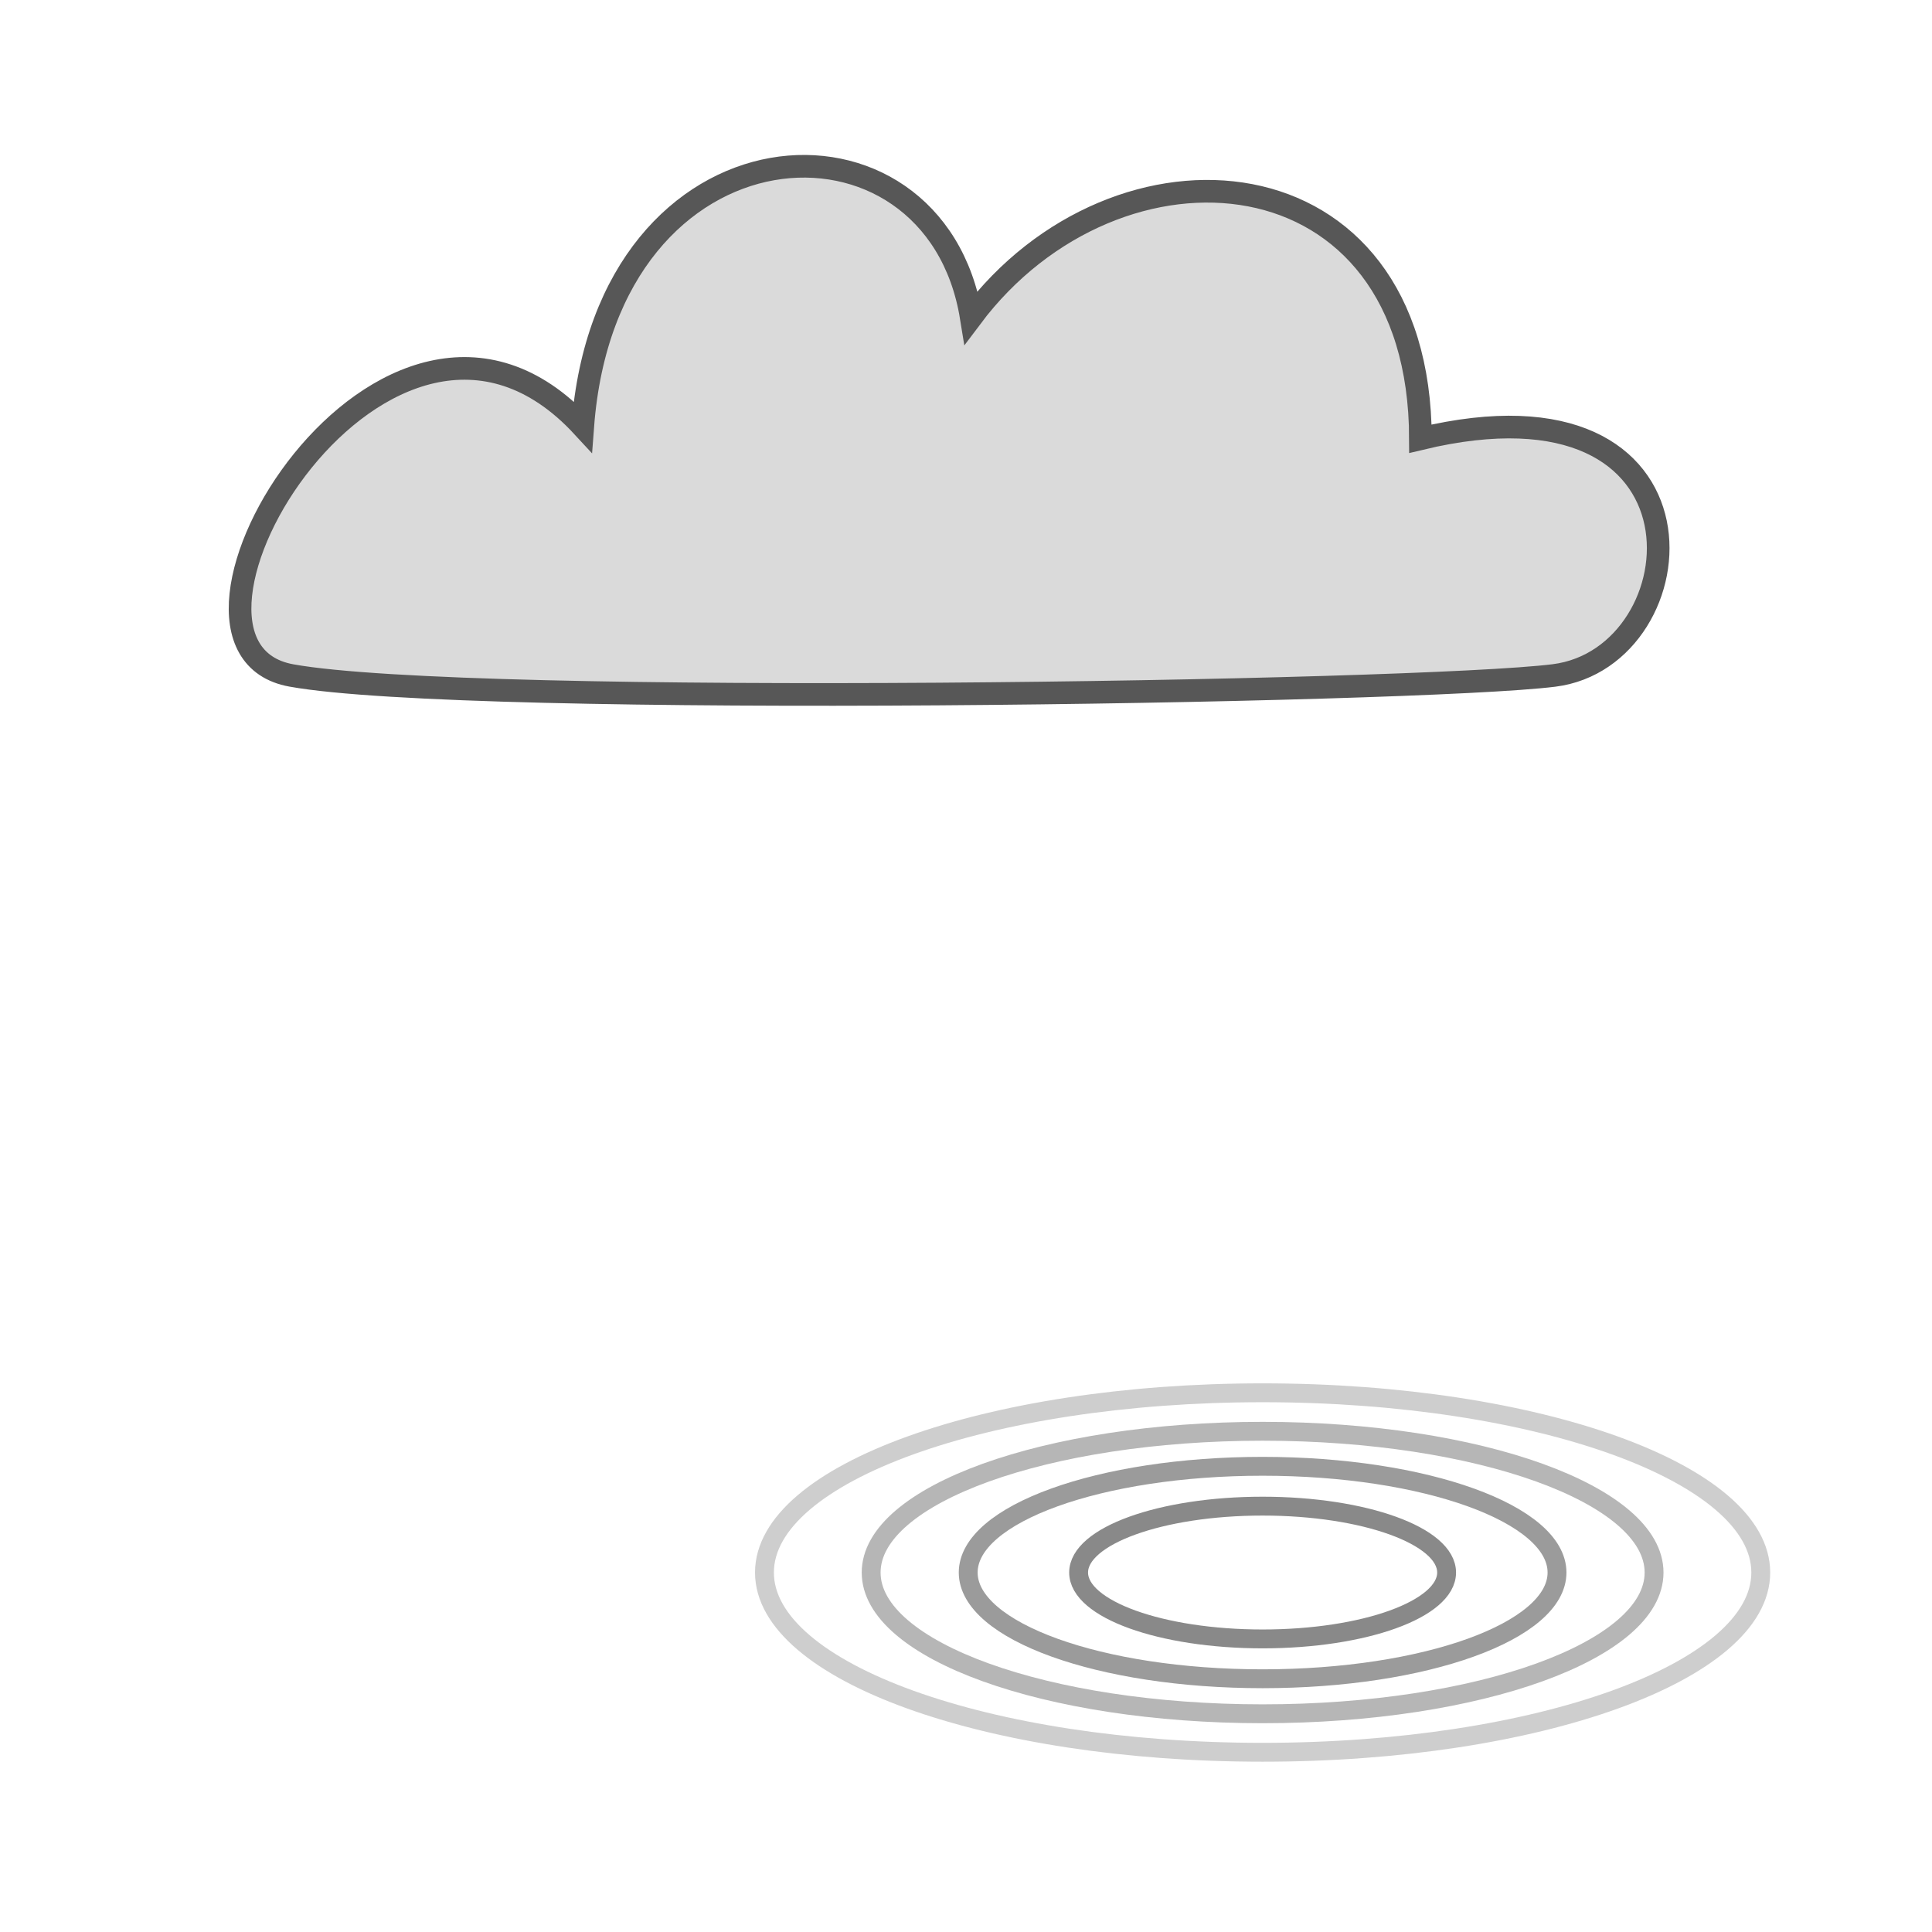
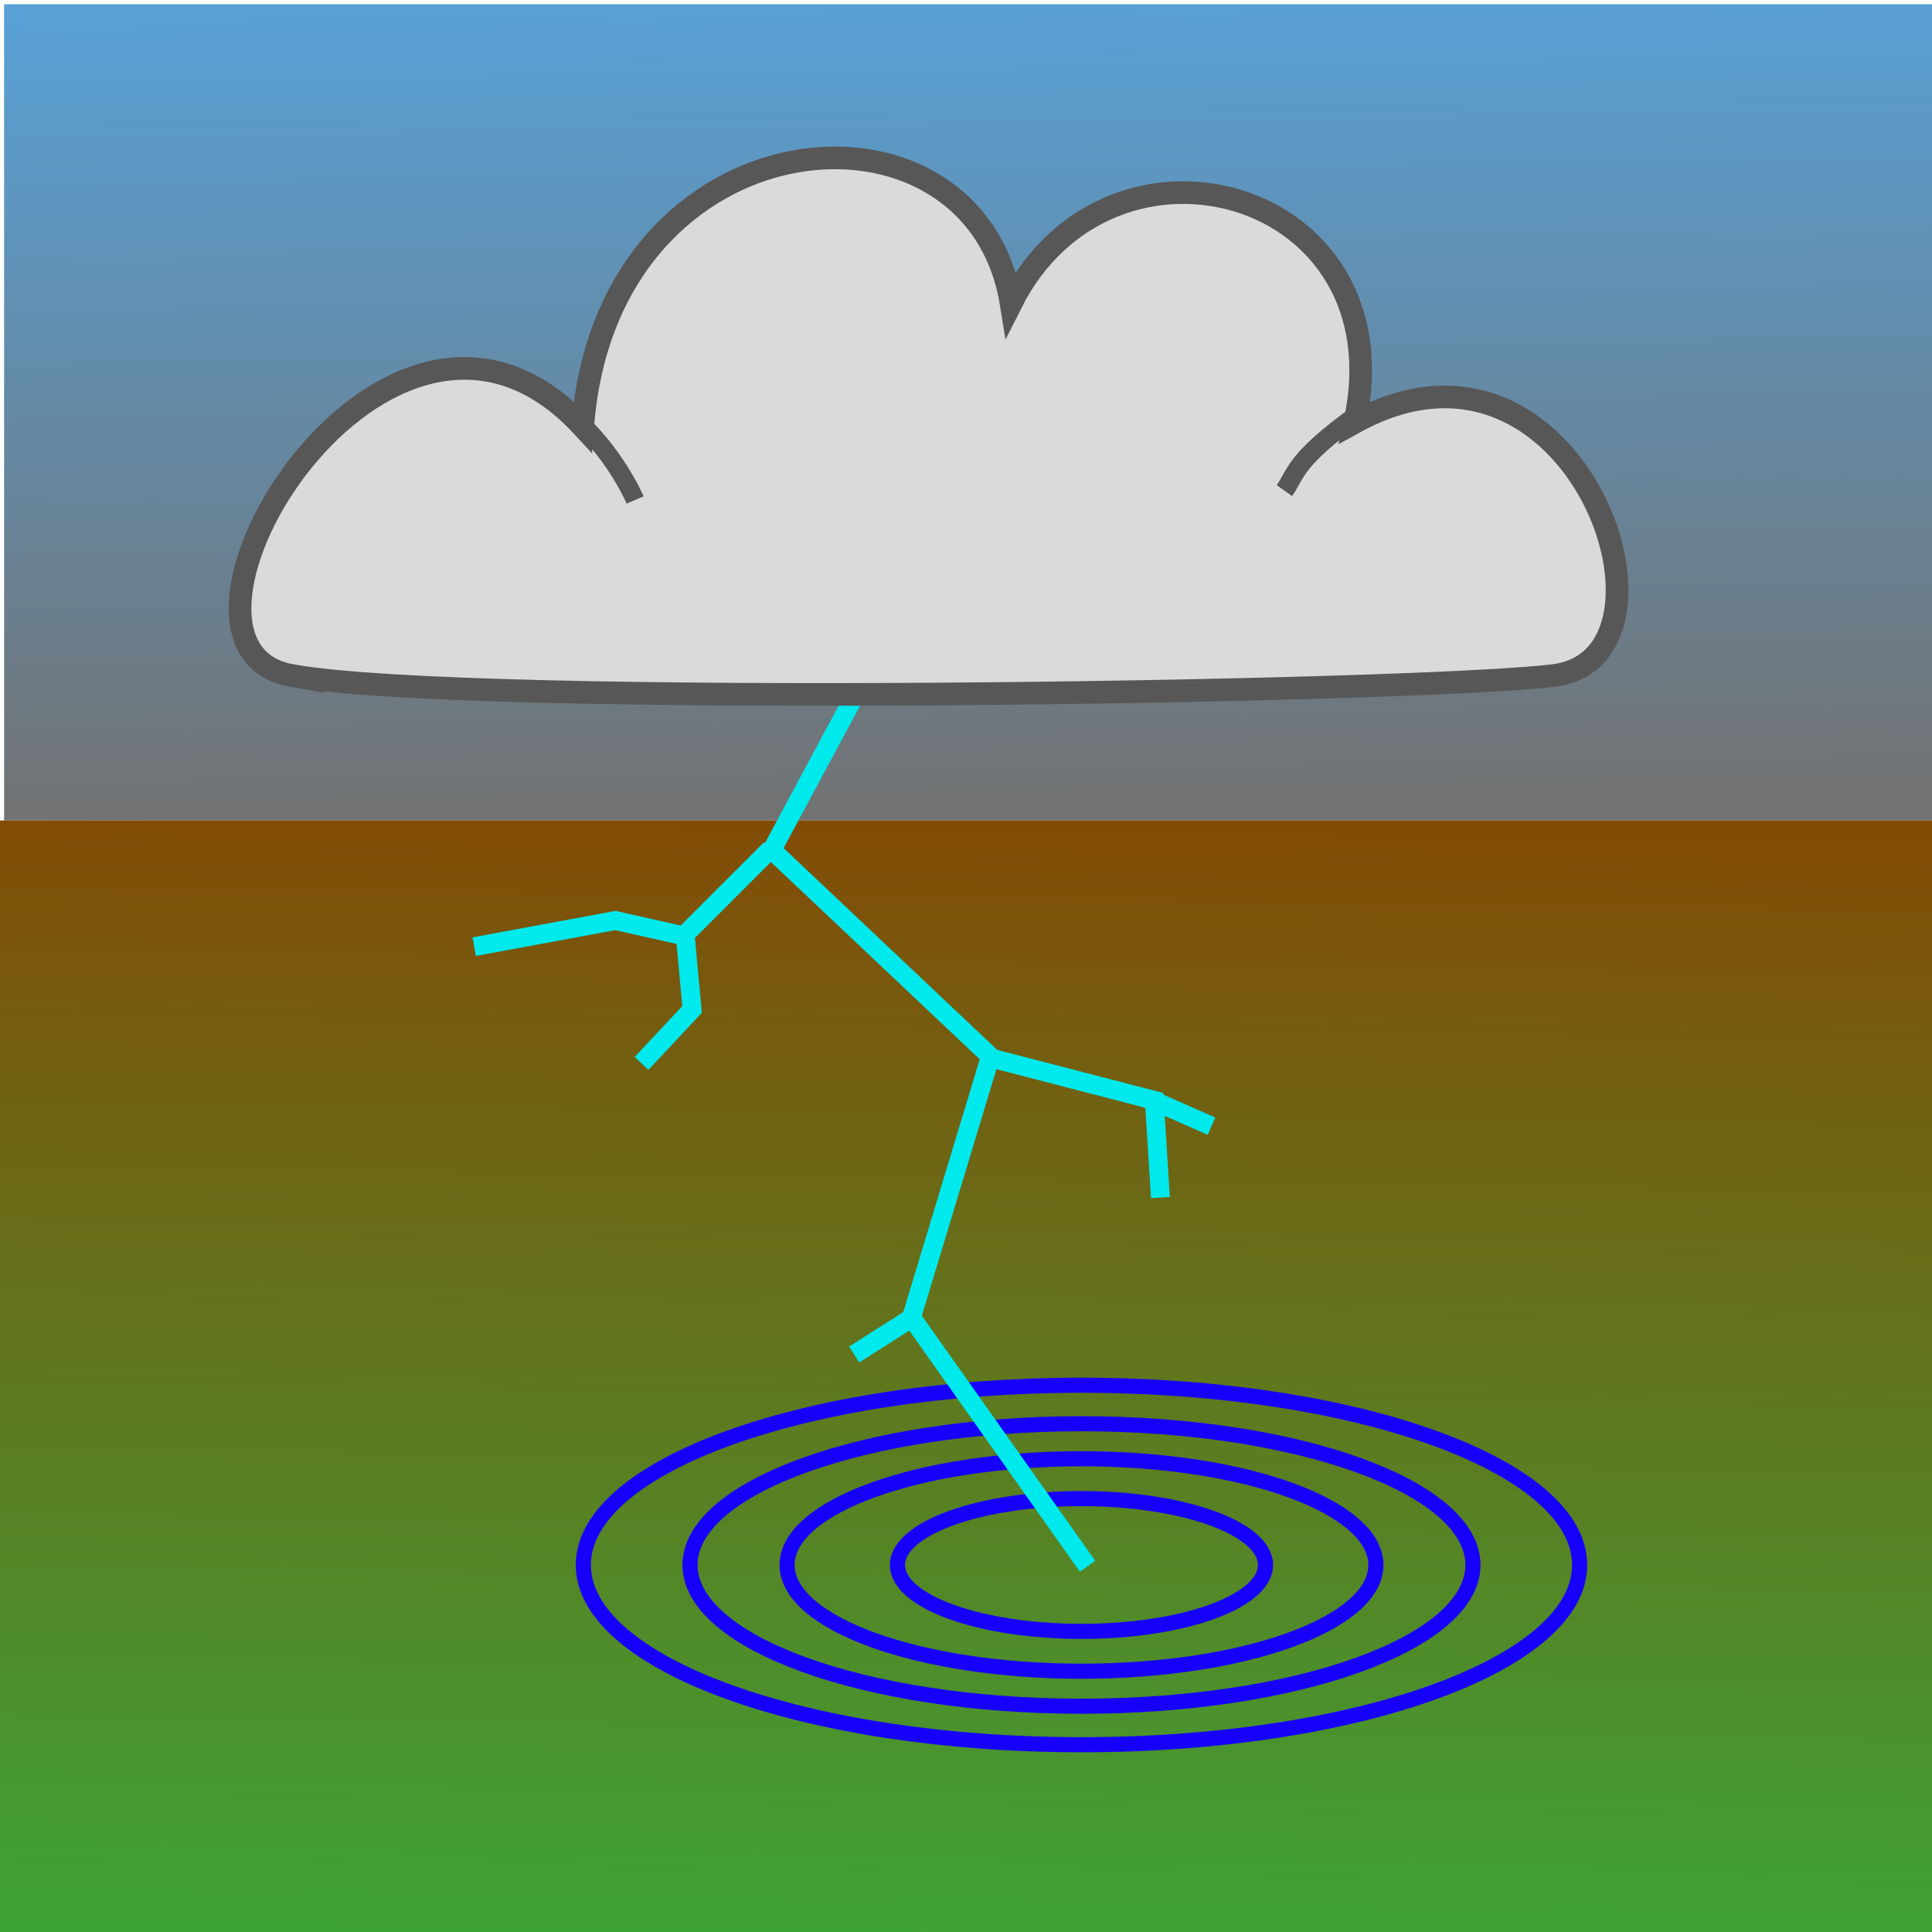
- <svg xmlns="http://www.w3.org/2000/svg" width="512" height="512" id="svg2" version="1.1">
-   <defs id="defs4" />
+ <svg xmlns="http://www.w3.org/2000/svg" xmlns:xlink="http://www.w3.org/1999/xlink" width="512" height="512" id="svg2" version="1.1">
+   <defs id="defs4">
+     <linearGradient id="linearGradient3967">
+       <stop style="stop-color:#58a0d5;stop-opacity:1;" offset="0" id="stop3969" />
+       <stop style="stop-color:#727272;stop-opacity:1;" offset="1" id="stop3971" />
+     </linearGradient>
+     <linearGradient id="linearGradient3957">
+       <stop style="stop-color:#3da336;stop-opacity:1;" offset="0" id="stop3959" />
+       <stop style="stop-color:#834b06;stop-opacity:1;" offset="1" id="stop3961" />
+     </linearGradient>
+     <linearGradient id="linearGradient3863">
+       <stop style="stop-color:#48ac47;stop-opacity:1;" offset="0" id="stop3865" />
+       <stop style="stop-color:#4a2a06;stop-opacity:0.761;" offset="1" id="stop3867" />
+     </linearGradient>
+     <linearGradient xlink:href="#linearGradient3863" id="linearGradient3873" x1="266.867" y1="498.171" x2="279.392" y2="302.255" gradientUnits="userSpaceOnUse" />
+     <linearGradient xlink:href="#linearGradient3957" id="linearGradient3963" x1="269.739" y1="514.174" x2="272.652" y2="255.478" gradientUnits="userSpaceOnUse" gradientTransform="matrix(1,0,0,1.152542,0,462.0947)" />
+     <linearGradient xlink:href="#linearGradient3967" id="linearGradient3973" x1="260.87" y1="542.58" x2="265.217" y2="793.667" gradientUnits="userSpaceOnUse" gradientTransform="matrix(1.00641,0,0,0.8504274,-0.00696767,80.99249)" />
+   </defs>
  <g id="layer1" transform="translate(0,-540.3622)">
-     <path style="fill:none;stroke:#9b9b9b;stroke-width:5;stroke-linecap:butt;stroke-linejoin:miter;stroke-miterlimit:4;stroke-opacity:1;stroke-dasharray:none" id="path2987" d="m 369.996,413.066 a 78.021,28.152 0 1 1 -156.042,0 78.021,28.152 0 1 1 156.042,0 z" transform="matrix(1,0,0,-1,42.62995,1370.164)" />
-     <path style="fill:#dadada;stroke:#575757;stroke-width:6;stroke-linecap:butt;stroke-linejoin:miter;stroke-opacity:1;fill-opacity:1;stroke-miterlimit:4;stroke-dasharray:none" d="M 77.217,179.004 C 34.124,171.215 102.669,57.001 154.433,113.048 160.735,29.19 247.736,24.571 257.388,84.092 c 38.608,-51.478 118.908,-45.502 119.042,32.174 80.434,-19.304 73.999,57.912 35.391,62.738 -36.47,4.559 -287.231,8.563 -334.605,0 z" id="path3780" transform="translate(0,540.3622)" />
-     <path transform="matrix(1.329643,0,0,-1.329643,-53.61771,1506.329)" d="m 369.996,413.066 a 78.021,28.152 0 1 1 -156.042,0 78.021,28.152 0 1 1 156.042,0 z" id="path3782" style="fill:none;stroke:#b6b6b6;stroke-width:3.76;stroke-linecap:butt;stroke-linejoin:miter;stroke-miterlimit:4;stroke-opacity:1;stroke-dasharray:none" />
-     <path style="fill:none;stroke:#898989;stroke-width:8;stroke-linecap:butt;stroke-linejoin:miter;stroke-miterlimit:4;stroke-opacity:1;stroke-dasharray:none" id="path3784" d="m 369.996,413.066 a 78.021,28.152 0 1 1 -156.042,0 78.021,28.152 0 1 1 156.042,0 z" transform="matrix(0.6249756,0,0,-0.6249756,152.1277,1215.254)" />
-     <path style="fill:none;stroke:#cecece;stroke-width:2.955;stroke-linecap:butt;stroke-linejoin:miter;stroke-miterlimit:4;stroke-opacity:1;stroke-dasharray:none" id="path3786" d="m 369.996,413.066 a 78.021,28.152 0 1 1 -156.042,0 78.021,28.152 0 1 1 156.042,0 z" transform="matrix(1.692044,0,0,-1.692044,-159.4296,1656.024)" />
+     <rect style="fill:url(#linearGradient3973);fill-opacity:1;stroke:none" id="rect3965" width="511.957" height="216.304" x="1.087" y="541.493" />
+     <rect style="fill:url(#linearGradient3963);fill-opacity:1;stroke:none" id="rect3955" width="514.13" height="295.652" x="0" y="757.797" />
+     <g id="g3843" transform="translate(-48,-2)" style="stroke:#1700fa;stroke-opacity:1;stroke-width:4;stroke-miterlimit:4;stroke-dasharray:none">
+       <path transform="matrix(1,0,0,-1,42.62995,1370.164)" d="m 369.996,413.066 c 0,15.548 -34.931,28.152 -78.021,28.152 -43.09,0 -78.021,-12.604 -78.021,-28.152 0,-15.548 34.931,-28.152 78.021,-28.152 43.09,0 78.021,12.604 78.021,28.152 z" id="path2987" style="fill:none;stroke:#1700fa;stroke-width:4;stroke-linecap:butt;stroke-linejoin:miter;stroke-miterlimit:4;stroke-opacity:1;stroke-dasharray:none" />
+       <path style="fill:none;stroke:#1700fa;stroke-width:3.008;stroke-linecap:butt;stroke-linejoin:miter;stroke-miterlimit:4;stroke-opacity:1;stroke-dasharray:none" id="path3782" d="m 369.996,413.066 c 0,15.548 -34.931,28.152 -78.021,28.152 -43.09,0 -78.021,-12.604 -78.021,-28.152 0,-15.548 34.931,-28.152 78.021,-28.152 43.09,0 78.021,12.604 78.021,28.152 z" transform="matrix(1.329643,0,0,-1.329643,-53.61771,1506.329)" />
+       <path transform="matrix(0.6249756,0,0,-0.6249756,152.1277,1215.254)" d="m 369.996,413.066 c 0,15.548 -34.931,28.152 -78.021,28.152 -43.09,0 -78.021,-12.604 -78.021,-28.152 0,-15.548 34.931,-28.152 78.021,-28.152 43.09,0 78.021,12.604 78.021,28.152 z" id="path3784" style="fill:none;stroke:#1700fa;stroke-width:6.4;stroke-linecap:butt;stroke-linejoin:miter;stroke-miterlimit:4;stroke-opacity:1;stroke-dasharray:none" />
+       <path transform="matrix(1.692044,0,0,-1.692044,-159.4296,1656.024)" d="m 369.996,413.066 c 0,15.548 -34.931,28.152 -78.021,28.152 -43.09,0 -78.021,-12.604 -78.021,-28.152 0,-15.548 34.931,-28.152 78.021,-28.152 43.09,0 78.021,12.604 78.021,28.152 z" id="path3786" style="fill:none;stroke:#1700fa;stroke-width:2.364;stroke-linecap:butt;stroke-linejoin:miter;stroke-miterlimit:4;stroke-opacity:1;stroke-dasharray:none" />
+     </g>
+     <g id="g3057" style="fill:none;stroke:#00e9ec;stroke-width:5;stroke-miterlimit:4;stroke-opacity:1;stroke-dasharray:none" transform="translate(-48,-2)">
+       <path transform="translate(0,540.3622)" id="path3043" d="m 287.953,161.308 -35.391,65.956 57.912,54.695 -20.913,69.173 46.652,65.956 0,0" style="fill:none;stroke:#00e9ec;stroke-width:5;stroke-linecap:butt;stroke-linejoin:miter;stroke-miterlimit:4;stroke-opacity:1;stroke-dasharray:none" />
+       <path id="path3045" d="m 310.475,822.713 43.434,11.261 1.609,25.739" style="fill:none;stroke:#00e9ec;stroke-width:5;stroke-linecap:butt;stroke-linejoin:miter;stroke-miterlimit:4;stroke-opacity:1;stroke-dasharray:none" />
+       <path transform="translate(0,540.3622)" id="path3047" d="m 353.352,293.522 15.705,6.928" style="fill:none;stroke:#00e9ec;stroke-width:5;stroke-linecap:butt;stroke-linejoin:miter;stroke-miterlimit:4;stroke-opacity:1;stroke-dasharray:none" />
+       <path transform="translate(0,540.3622)" id="path3049" d="m 252.196,227.009 -22.633,22.633 1.848,19.862 -13.395,14.319" style="fill:none;stroke:#00e9ec;stroke-width:5;stroke-linecap:butt;stroke-linejoin:miter;stroke-miterlimit:4;stroke-opacity:1;stroke-dasharray:none" />
+       <path transform="translate(0,540.3622)" id="path3053" d="m 229.563,250.104 -18.476,-4.157 -37.414,6.928" style="fill:none;stroke:#00e9ec;stroke-width:5;stroke-linecap:butt;stroke-linejoin:miter;stroke-miterlimit:4;stroke-opacity:1;stroke-dasharray:none" />
+       <path transform="translate(0,540.3622)" id="path3055" d="m 289.61,351.26 -15.243,9.7" style="fill:none;stroke:#00e9ec;stroke-width:5;stroke-linecap:butt;stroke-linejoin:miter;stroke-miterlimit:4;stroke-opacity:1;stroke-dasharray:none" />
+     </g>
+     <path style="fill:#dadada;fill-opacity:1;stroke:#575757;stroke-width:6;stroke-linecap:butt;stroke-linejoin:miter;stroke-miterlimit:4;stroke-opacity:1;stroke-dasharray:none" d="M 77.217,179.004 C 34.124,171.215 102.669,57.001 154.433,113.048 160.735,29.19 258.295,20.844 267.947,80.365 294.133,28.266 372.57,49.77 359.039,111.917 c 58.695,-32.348 91.39,62.26 52.782,67.086 -36.47,4.559 -287.231,8.563 -334.605,0 z" id="path3780" transform="translate(0,540.3622)" />
+     <path style="fill:none;stroke:#575757;stroke-width:4.9;stroke-linecap:butt;stroke-linejoin:miter;stroke-miterlimit:4;stroke-opacity:1;stroke-dasharray:none" d="m 151.553,650.499 c 11.18,9.317 16.77,22.36 16.77,22.36" id="path3931" />
+     <path style="fill:none;stroke:#575757;stroke-width:5;stroke-linecap:butt;stroke-linejoin:miter;stroke-opacity:1;stroke-miterlimit:4;stroke-dasharray:none" d="m 360.248,109.516 c -17.391,12.422 -16.77,16.149 -19.876,20.497" id="path3933" transform="translate(0,540.3622)" />
  </g>
</svg>
